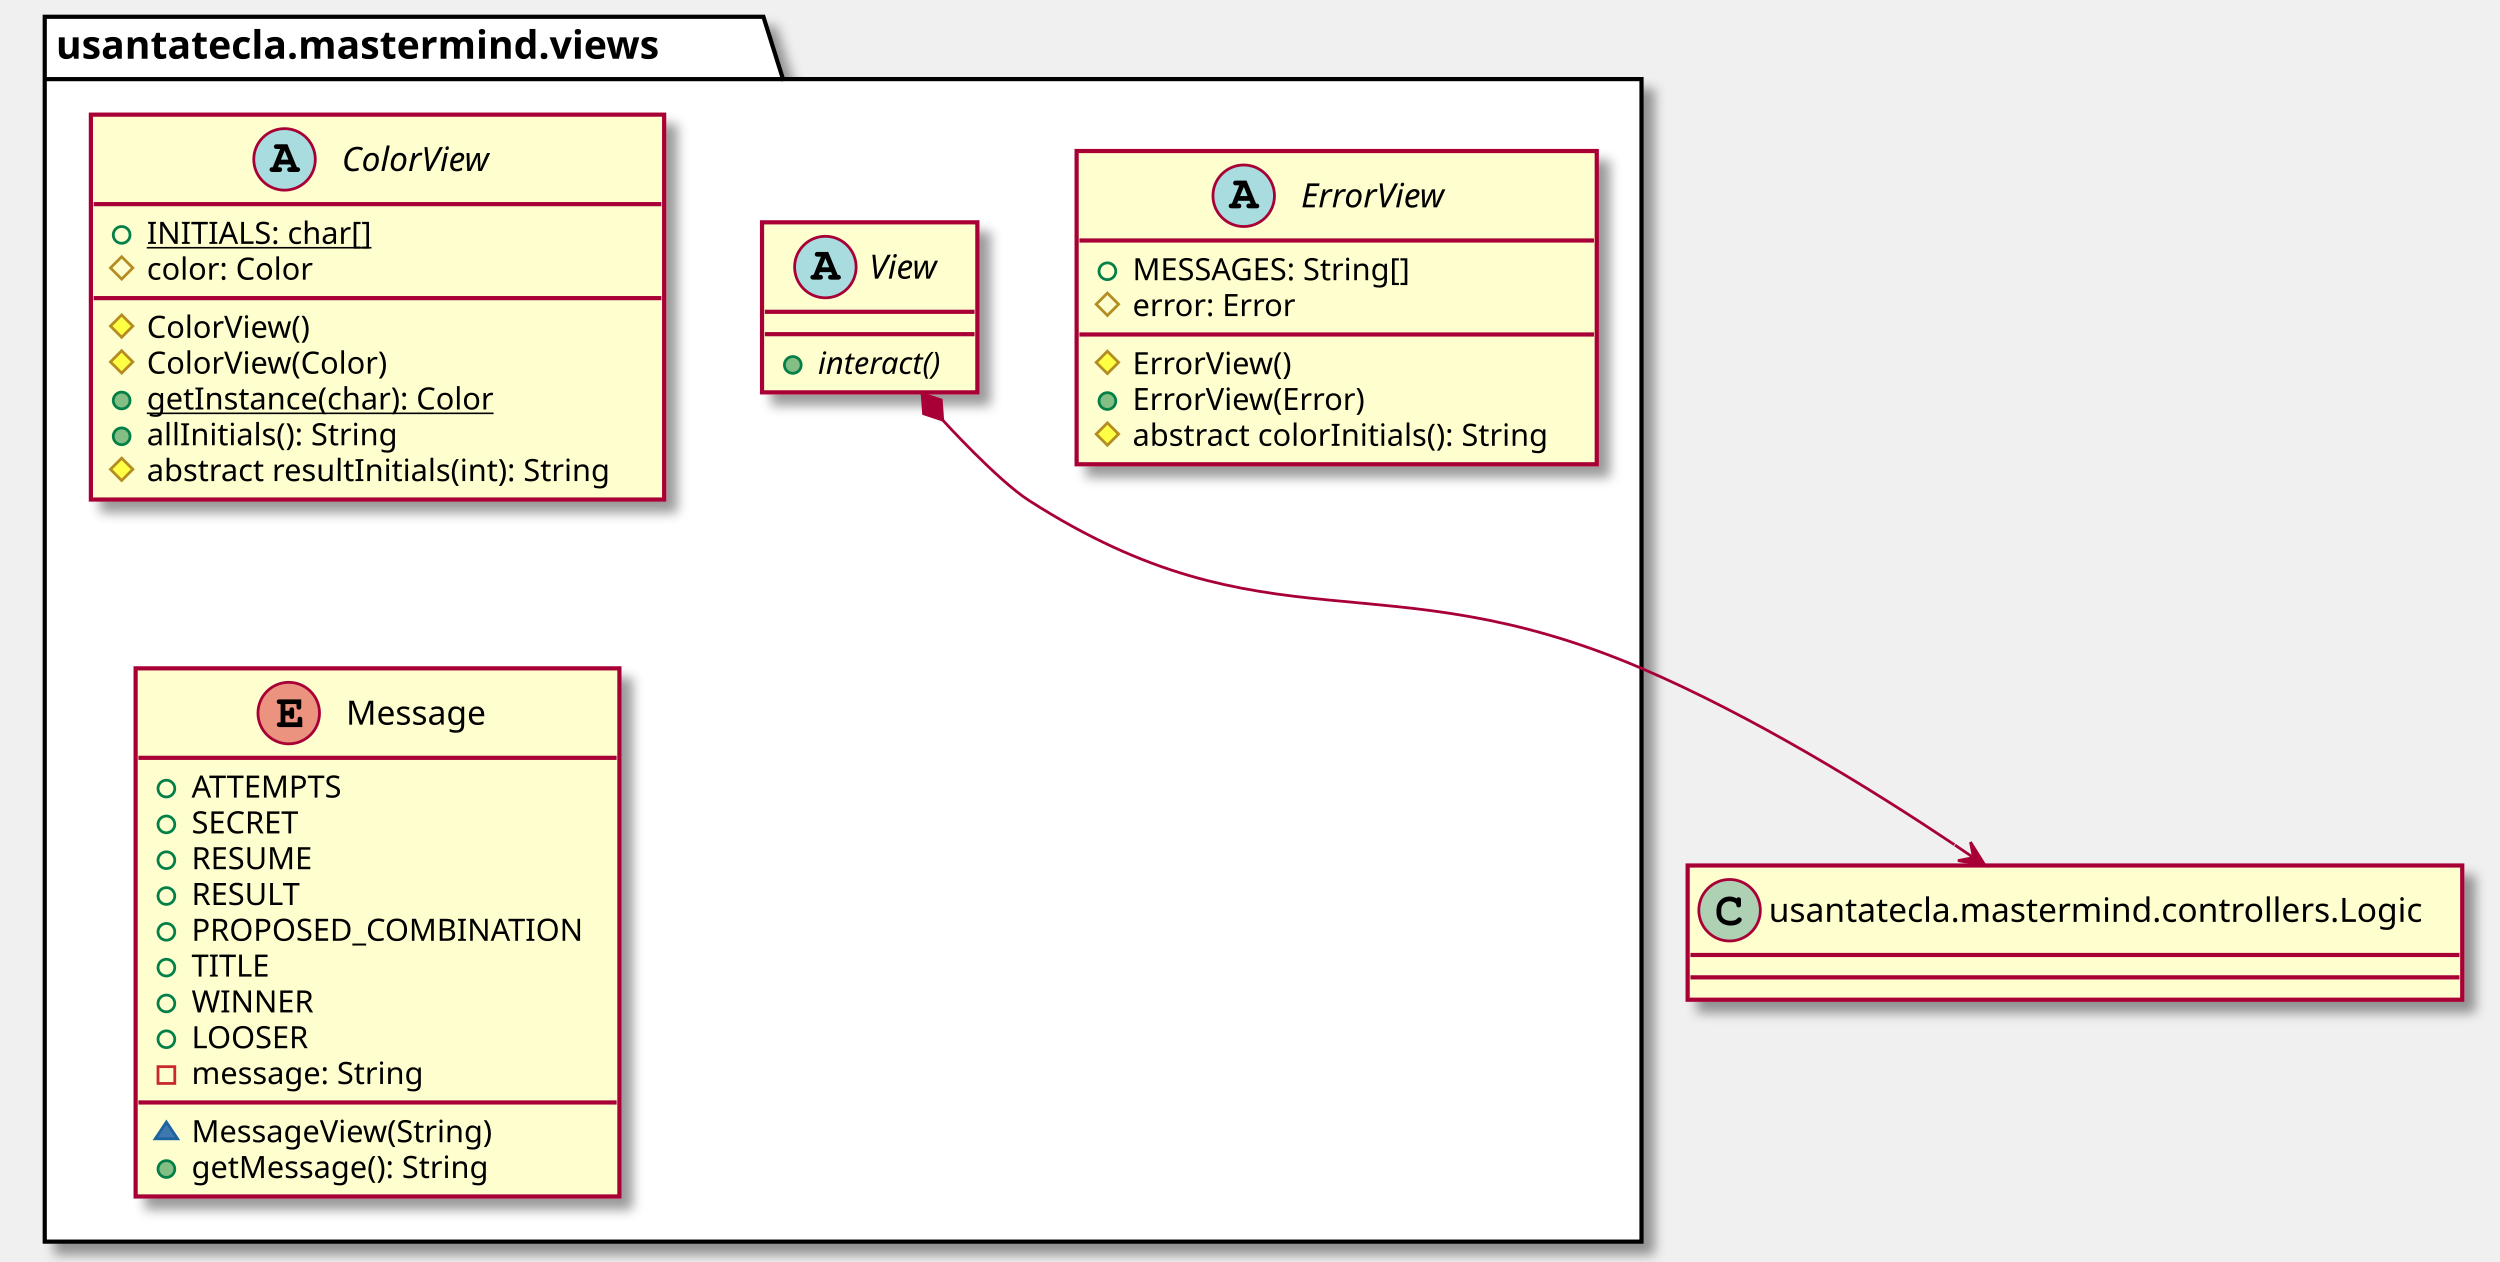
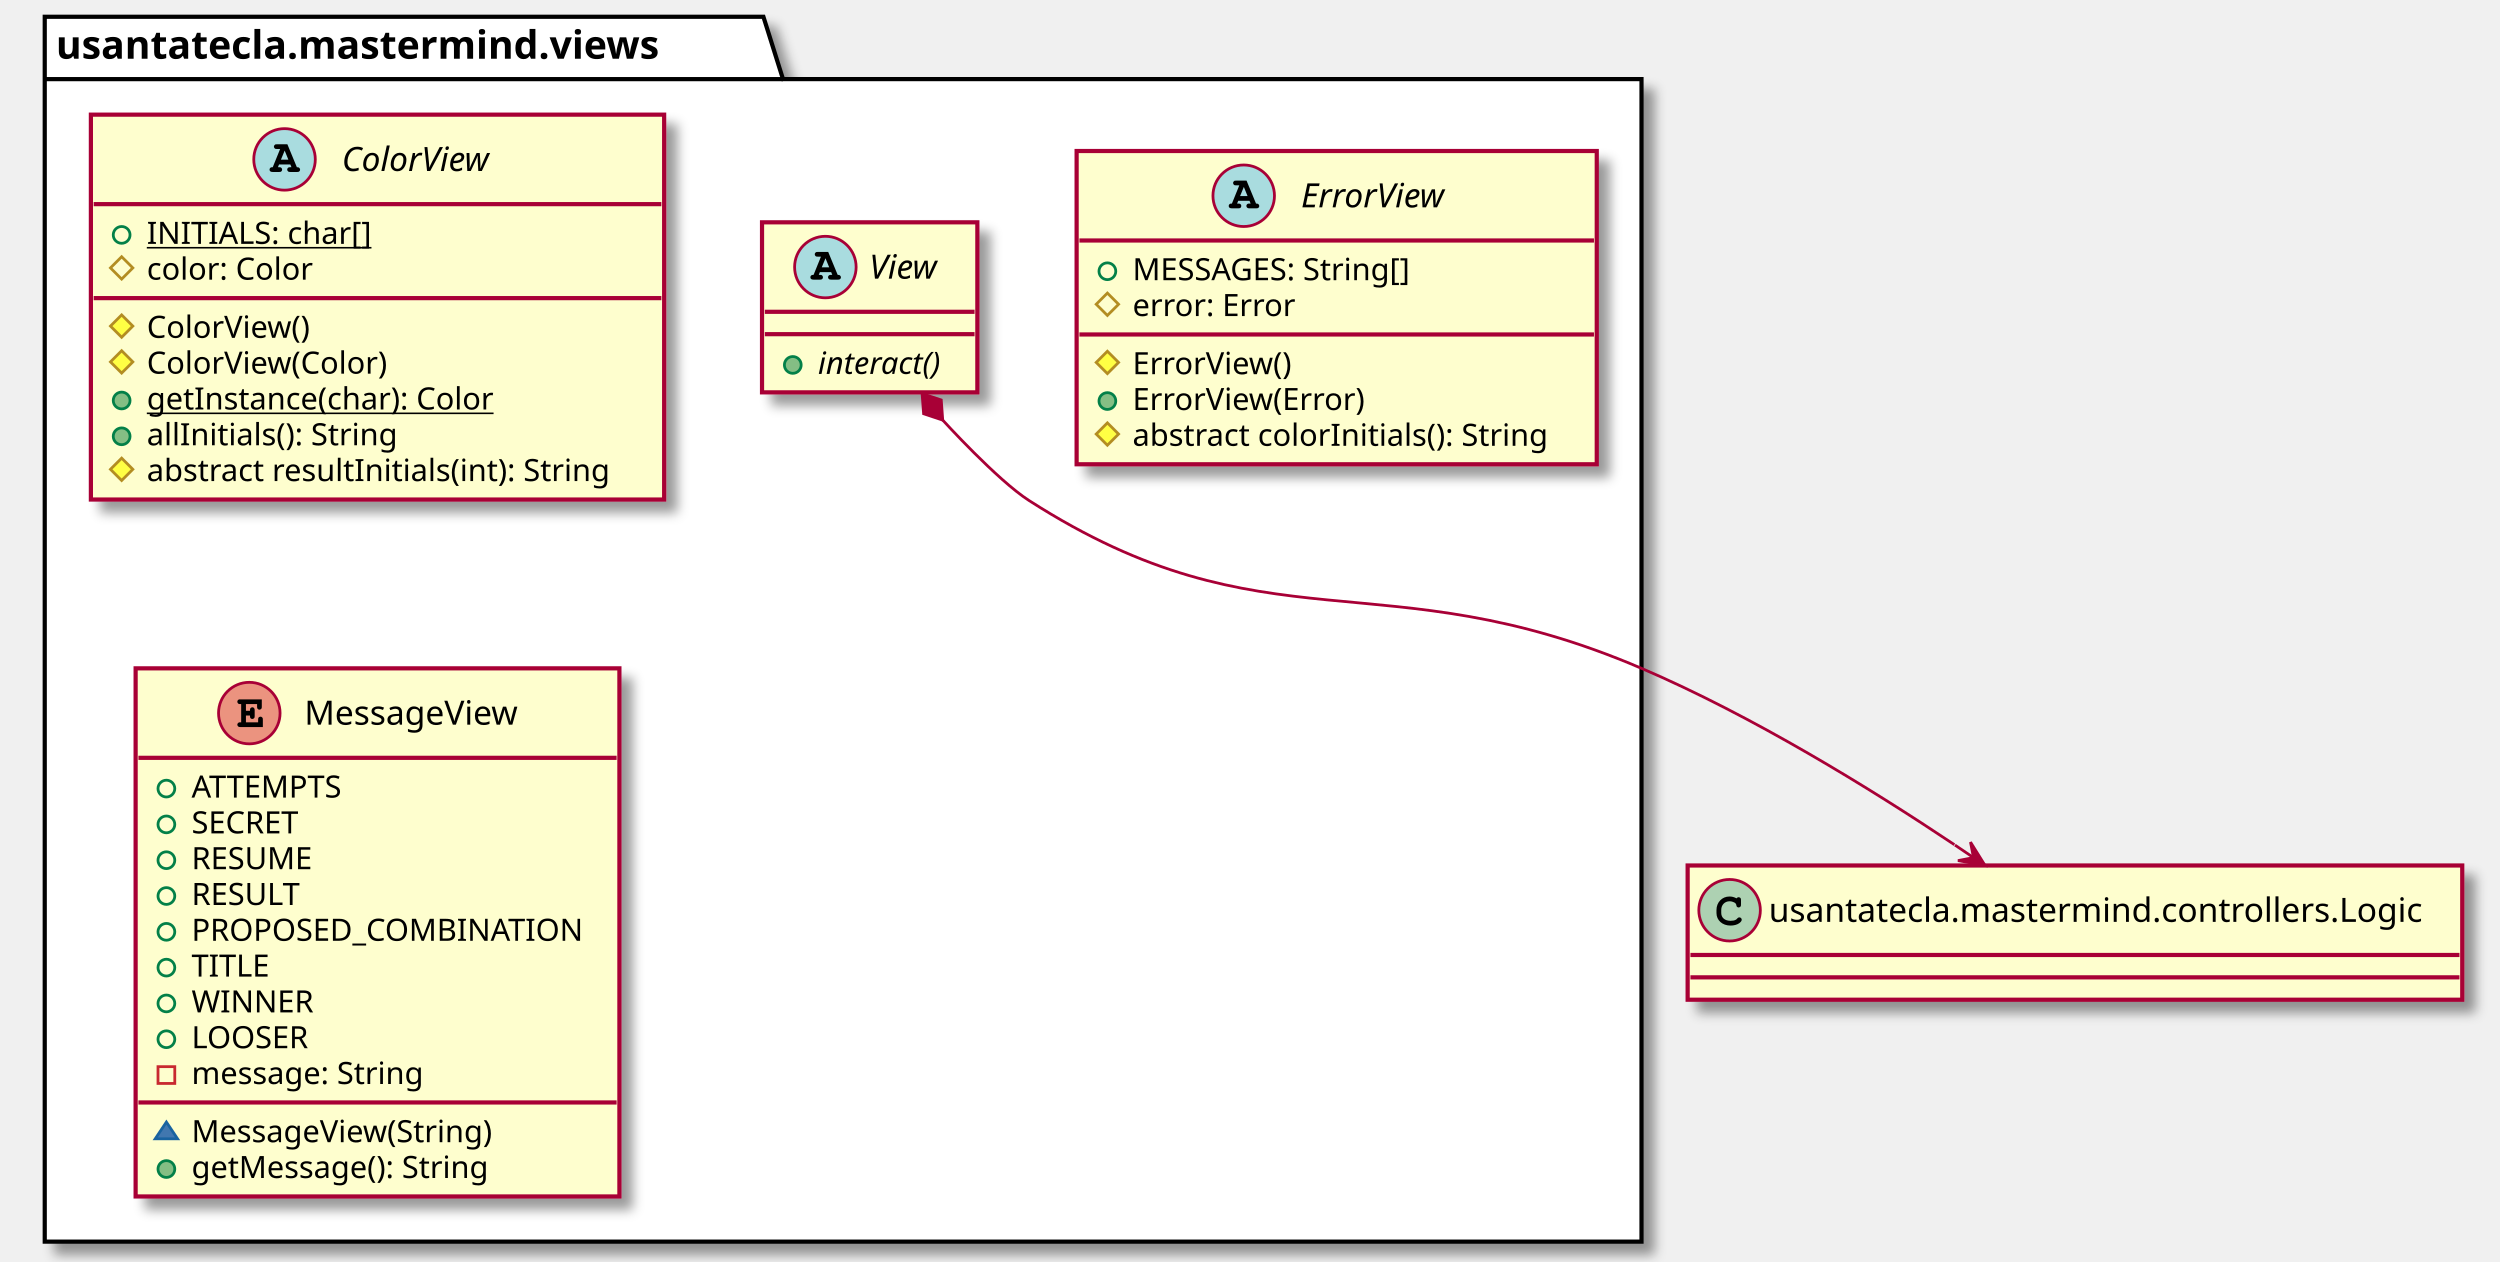
<svg xmlns="http://www.w3.org/2000/svg" contentScriptType="application/ecmascript" contentStyleType="text/css" height="451px" preserveAspectRatio="none" style="width:894px;height:451px;" version="1.1" viewBox="0 0 894 451" width="894px" zoomAndPan="magnify">
  <defs>
-     <filter height="300%" id="fxbnzpgttztbd" width="300%" x="-1" y="-1">
+     <filter height="300%" id="f1itkd1cobq4cy" width="300%" x="-1" y="-1">
      <feGaussianBlur result="blurOut" stdDeviation="2.0" />
      <feColorMatrix in="blurOut" result="blurOut2" type="matrix" values="0 0 0 0 0 0 0 0 0 0 0 0 0 0 0 0 0 0 .4 0" />
      <feOffset dx="4.0" dy="4.0" in="blurOut2" result="blurOut3" />
      <feBlend in="SourceGraphic" in2="blurOut3" mode="normal" />
    </filter>
  </defs>
  <g>
-     <polygon fill="#FFFFFF" filter="url(#fxbnzpgttztbd)" points="16,6,273,6,280,28.297,587,28.297,587,444,16,444,16,6" style="stroke:#000000;stroke-width:1.5;" />
+     <polygon fill="#FFFFFF" filter="url(#f1itkd1cobq4cy)" points="16,6,273,6,280,28.297,587,28.297,587,444,16,444,16,6" style="stroke:#000000;stroke-width:1.5;" />
    <line style="stroke:#000000;stroke-width:1.5;" x1="16" x2="280" y1="28.297" y2="28.297" />
    <text fill="#000000" font-family="sans-serif" font-size="14" font-weight="bold" lengthAdjust="spacingAndGlyphs" textLength="251" x="20" y="20.995">usantatecla.mastermind.views</text>
-     <rect codeLine="1" fill="#FEFECE" filter="url(#fxbnzpgttztbd)" height="137.633" id="usantatecla.mastermind.views.ColorView" style="stroke:#A80036;stroke-width:1.5;" width="205" x="32.5" y="41" />
+     <rect codeLine="1" fill="#FEFECE" filter="url(#f1itkd1cobq4cy)" height="137.633" id="usantatecla.mastermind.views.ColorView" style="stroke:#A80036;stroke-width:1.5;" width="205" x="32.5" y="41" />
    <ellipse cx="101.75" cy="57" fill="#A9DCDF" rx="11" ry="11" style="stroke:#A80036;stroke-width:1.0;" />
    <path d="M103.828,58.812 L104.219,59.797 L103.828,59.797 C103.375,59.797 103.266,59.812 103.109,59.922 C102.859,60.078 102.703,60.359 102.703,60.656 C102.703,60.922 102.844,61.172 103.062,61.328 C103.203,61.453 103.406,61.5 103.828,61.5 L106.188,61.5 C106.547,61.5 106.766,61.469 106.906,61.375 C107.156,61.234 107.312,60.938 107.312,60.656 C107.312,60.375 107.172,60.125 106.953,59.969 C106.781,59.828 106.625,59.797 106.156,59.797 L102.766,51.594 L99.094,51.594 C98.641,51.594 98.516,51.609 98.359,51.703 C98.109,51.875 97.953,52.156 97.953,52.438 C97.953,52.719 98.094,52.969 98.312,53.141 C98.484,53.25 98.656,53.281 99.094,53.281 L100.172,53.281 L97.531,59.797 C97.109,59.797 96.953,59.812 96.797,59.922 C96.547,60.078 96.391,60.359 96.391,60.656 C96.391,61.219 96.766,61.5 97.516,61.5 L99.781,61.5 C100.141,61.5 100.359,61.469 100.484,61.375 C100.75,61.234 100.891,60.938 100.891,60.656 C100.891,60.375 100.766,60.125 100.547,59.953 C100.375,59.828 100.234,59.797 99.781,59.797 L99.391,59.797 L99.781,58.812 L103.828,58.812 Z M103.125,57.109 L100.453,57.109 L101.797,53.844 L103.125,57.109 Z " fill="#000000" />
    <text fill="#000000" font-family="sans-serif" font-size="12" font-style="italic" lengthAdjust="spacingAndGlyphs" textLength="58" x="122.25" y="61.154">ColorView</text>
    <line style="stroke:#A80036;stroke-width:1.5;" x1="33.5" x2="236.5" y1="73" y2="73" />
    <ellipse cx="43.5" cy="84" fill="none" rx="3" ry="3" style="stroke:#038048;stroke-width:1.0;" />
    <text fill="#000000" font-family="sans-serif" font-size="11" lengthAdjust="spacingAndGlyphs" text-decoration="underline" textLength="85" x="52.5" y="87.21">INITIALS: char[]</text>
    <polygon fill="none" points="43.5,91.805,47.5,95.805,43.5,99.805,39.5,95.805" style="stroke:#B38D22;stroke-width:1.0;" />
    <text fill="#000000" font-family="sans-serif" font-size="11" lengthAdjust="spacingAndGlyphs" textLength="63" x="52.5" y="100.015">color: Color</text>
    <line style="stroke:#A80036;stroke-width:1.5;" x1="33.5" x2="236.5" y1="106.609" y2="106.609" />
    <polygon fill="#FFFF44" points="43.5,112.609,47.5,116.609,43.5,120.609,39.5,116.609" style="stroke:#B38D22;stroke-width:1.0;" />
    <text fill="#000000" font-family="sans-serif" font-size="11" lengthAdjust="spacingAndGlyphs" textLength="65" x="52.5" y="120.82">ColorView()</text>
    <polygon fill="#FFFF44" points="43.5,125.414,47.5,129.414,43.5,133.414,39.5,129.414" style="stroke:#B38D22;stroke-width:1.0;" />
    <text fill="#000000" font-family="sans-serif" font-size="11" lengthAdjust="spacingAndGlyphs" textLength="94" x="52.5" y="133.625">ColorView(Color)</text>
    <ellipse cx="43.5" cy="143.219" fill="#84BE84" rx="3" ry="3" style="stroke:#038048;stroke-width:1.0;" />
    <text fill="#000000" font-family="sans-serif" font-size="11" lengthAdjust="spacingAndGlyphs" text-decoration="underline" textLength="135" x="52.5" y="146.429">getInstance(char): Color</text>
    <ellipse cx="43.5" cy="156.023" fill="#84BE84" rx="3" ry="3" style="stroke:#038048;stroke-width:1.0;" />
    <text fill="#000000" font-family="sans-serif" font-size="11" lengthAdjust="spacingAndGlyphs" textLength="97" x="52.5" y="159.234">allInitials(): String</text>
    <polygon fill="#FFFF44" points="43.5,163.828,47.5,167.828,43.5,171.828,39.5,167.828" style="stroke:#B38D22;stroke-width:1.0;" />
    <text fill="#000000" font-family="sans-serif" font-size="11" lengthAdjust="spacingAndGlyphs" textLength="179" x="52.5" y="172.039">abstract resultInitials(int): String</text>
-     <rect codeLine="11" fill="#FEFECE" filter="url(#fxbnzpgttztbd)" height="112.023" id="usantatecla.mastermind.views.ErrorView" style="stroke:#A80036;stroke-width:1.5;" width="186" x="385" y="54" />
+     <rect codeLine="11" fill="#FEFECE" filter="url(#f1itkd1cobq4cy)" height="112.023" id="usantatecla.mastermind.views.ErrorView" style="stroke:#A80036;stroke-width:1.5;" width="186" x="385" y="54" />
    <ellipse cx="444.75" cy="70" fill="#A9DCDF" rx="11" ry="11" style="stroke:#A80036;stroke-width:1.0;" />
    <path d="M446.828,71.812 L447.219,72.797 L446.828,72.797 C446.375,72.797 446.266,72.812 446.109,72.922 C445.859,73.078 445.703,73.359 445.703,73.656 C445.703,73.922 445.844,74.172 446.062,74.328 C446.203,74.453 446.406,74.5 446.828,74.5 L449.188,74.5 C449.547,74.5 449.766,74.469 449.906,74.375 C450.156,74.234 450.312,73.938 450.312,73.656 C450.312,73.375 450.172,73.125 449.953,72.969 C449.781,72.828 449.625,72.797 449.156,72.797 L445.766,64.594 L442.094,64.594 C441.641,64.594 441.516,64.609 441.359,64.703 C441.109,64.875 440.953,65.156 440.953,65.438 C440.953,65.719 441.094,65.969 441.312,66.141 C441.484,66.25 441.656,66.281 442.094,66.281 L443.172,66.281 L440.531,72.797 C440.109,72.797 439.953,72.812 439.797,72.922 C439.547,73.078 439.391,73.359 439.391,73.656 C439.391,74.219 439.766,74.5 440.516,74.5 L442.781,74.5 C443.141,74.5 443.359,74.469 443.484,74.375 C443.75,74.234 443.891,73.938 443.891,73.656 C443.891,73.375 443.766,73.125 443.547,72.953 C443.375,72.828 443.234,72.797 442.781,72.797 L442.391,72.797 L442.781,71.812 L446.828,71.812 Z M446.125,70.109 L443.453,70.109 L444.797,66.844 L446.125,70.109 Z " fill="#000000" />
    <text fill="#000000" font-family="sans-serif" font-size="12" font-style="italic" lengthAdjust="spacingAndGlyphs" textLength="58" x="465.25" y="74.154">ErrorView</text>
    <line style="stroke:#A80036;stroke-width:1.5;" x1="386" x2="570" y1="86" y2="86" />
    <ellipse cx="396" cy="97" fill="none" rx="3" ry="3" style="stroke:#038048;stroke-width:1.0;" />
    <text fill="#000000" font-family="sans-serif" font-size="11" lengthAdjust="spacingAndGlyphs" textLength="112" x="405" y="100.21">MESSAGES: String[]</text>
    <polygon fill="none" points="396,104.805,400,108.805,396,112.805,392,108.805" style="stroke:#B38D22;stroke-width:1.0;" />
    <text fill="#000000" font-family="sans-serif" font-size="11" lengthAdjust="spacingAndGlyphs" textLength="60" x="405" y="113.015">error: Error</text>
    <line style="stroke:#A80036;stroke-width:1.5;" x1="386" x2="570" y1="119.609" y2="119.609" />
    <polygon fill="#FFFF44" points="396,125.609,400,129.609,396,133.609,392,129.609" style="stroke:#B38D22;stroke-width:1.0;" />
    <text fill="#000000" font-family="sans-serif" font-size="11" lengthAdjust="spacingAndGlyphs" textLength="62" x="405" y="133.82">ErrorView()</text>
    <ellipse cx="396" cy="143.414" fill="#84BE84" rx="3" ry="3" style="stroke:#038048;stroke-width:1.0;" />
    <text fill="#000000" font-family="sans-serif" font-size="11" lengthAdjust="spacingAndGlyphs" textLength="88" x="405" y="146.625">ErrorView(Error)</text>
    <polygon fill="#FFFF44" points="396,151.219,400,155.219,396,159.219,392,155.219" style="stroke:#B38D22;stroke-width:1.0;" />
    <text fill="#000000" font-family="sans-serif" font-size="11" lengthAdjust="spacingAndGlyphs" textLength="160" x="405" y="159.429">abstract colorInitials(): String</text>
-     <rect codeLine="19" fill="#FEFECE" filter="url(#fxbnzpgttztbd)" height="188.852" id="usantatecla.mastermind.views.Message" style="stroke:#A80036;stroke-width:1.5;" width="173" x="48.5" y="239" />
-     <ellipse cx="103.25" cy="255" fill="#EB937F" rx="11" ry="11" style="stroke:#A80036;stroke-width:1.0;" />
-     <path d="M102.047,255.875 L103.5,255.875 L103.5,255.984 C103.5,256.391 103.531,256.547 103.609,256.703 C103.766,256.953 104.047,257.109 104.344,257.109 C104.594,257.109 104.859,256.969 105.016,256.75 C105.141,256.594 105.172,256.438 105.172,255.984 L105.172,254.062 C105.172,253.906 105.172,253.859 105.156,253.703 C105.094,253.234 104.781,252.922 104.328,252.922 C104.078,252.922 103.812,253.062 103.641,253.281 C103.531,253.453 103.5,253.609 103.5,254.062 L103.5,254.188 L102.047,254.188 L102.047,251.781 L106.031,251.781 L106.031,252.641 C106.031,253.047 106.062,253.219 106.141,253.375 C106.312,253.625 106.594,253.781 106.875,253.781 C107.141,253.781 107.406,253.641 107.578,253.422 C107.688,253.25 107.719,253.109 107.719,252.641 L107.719,250.094 L100.094,250.094 C99.656,250.094 99.531,250.109 99.375,250.203 C99.125,250.359 98.969,250.656 98.969,250.938 C98.969,251.219 99.109,251.469 99.328,251.641 C99.484,251.75 99.672,251.781 100.094,251.781 L100.344,251.781 L100.344,258.297 L100.094,258.297 C99.688,258.297 99.531,258.312 99.375,258.422 C99.125,258.594 98.969,258.859 98.969,259.156 C98.969,259.422 99.109,259.672 99.328,259.828 C99.469,259.953 99.703,260 100.094,260 L108.094,260 L108.094,257.422 C108.094,256.984 108.062,256.844 107.984,256.688 C107.812,256.438 107.531,256.281 107.25,256.281 C106.984,256.281 106.719,256.391 106.547,256.641 C106.438,256.797 106.406,256.938 106.406,257.422 L106.406,258.297 L102.047,258.297 L102.047,255.875 Z " fill="#000000" />
-     <text fill="#000000" font-family="sans-serif" font-size="12" lengthAdjust="spacingAndGlyphs" textLength="55" x="123.75" y="259.154">Message</text>
+     <rect codeLine="19" fill="#FEFECE" filter="url(#f1itkd1cobq4cy)" height="188.852" id="usantatecla.mastermind.views.MessageView" style="stroke:#A80036;stroke-width:1.5;" width="173" x="48.5" y="239" />
+     <ellipse cx="89.15" cy="255" fill="#EB937F" rx="11" ry="11" style="stroke:#A80036;stroke-width:1.0;" />
+     <path d="M87.947,255.875 L89.4,255.875 L89.4,255.984 C89.4,256.391 89.431,256.547 89.509,256.703 C89.666,256.953 89.947,257.109 90.244,257.109 C90.494,257.109 90.759,256.969 90.916,256.75 C91.041,256.594 91.072,256.438 91.072,255.984 L91.072,254.062 C91.072,253.906 91.072,253.859 91.056,253.703 C90.994,253.234 90.681,252.922 90.228,252.922 C89.978,252.922 89.713,253.062 89.541,253.281 C89.431,253.453 89.4,253.609 89.4,254.062 L89.4,254.188 L87.947,254.188 L87.947,251.781 L91.931,251.781 L91.931,252.641 C91.931,253.047 91.963,253.219 92.041,253.375 C92.213,253.625 92.494,253.781 92.775,253.781 C93.041,253.781 93.306,253.641 93.478,253.422 C93.588,253.25 93.619,253.109 93.619,252.641 L93.619,250.094 L85.994,250.094 C85.556,250.094 85.431,250.109 85.275,250.203 C85.025,250.359 84.869,250.656 84.869,250.938 C84.869,251.219 85.009,251.469 85.228,251.641 C85.384,251.75 85.572,251.781 85.994,251.781 L86.244,251.781 L86.244,258.297 L85.994,258.297 C85.588,258.297 85.431,258.312 85.275,258.422 C85.025,258.594 84.869,258.859 84.869,259.156 C84.869,259.422 85.009,259.672 85.228,259.828 C85.369,259.953 85.603,260 85.994,260 L93.994,260 L93.994,257.422 C93.994,256.984 93.963,256.844 93.884,256.688 C93.713,256.438 93.431,256.281 93.15,256.281 C92.884,256.281 92.619,256.391 92.447,256.641 C92.338,256.797 92.306,256.938 92.306,257.422 L92.306,258.297 L87.947,258.297 L87.947,255.875 Z " fill="#000000" />
+     <text fill="#000000" font-family="sans-serif" font-size="12" lengthAdjust="spacingAndGlyphs" textLength="84" x="108.85" y="259.154">MessageView</text>
    <line style="stroke:#A80036;stroke-width:1.5;" x1="49.5" x2="220.5" y1="271" y2="271" />
    <ellipse cx="59.5" cy="282" fill="none" rx="3" ry="3" style="stroke:#038048;stroke-width:1.0;" />
    <text fill="#000000" font-family="sans-serif" font-size="11" lengthAdjust="spacingAndGlyphs" textLength="59" x="68.5" y="285.21">ATTEMPTS</text>
    <ellipse cx="59.5" cy="294.805" fill="none" rx="3" ry="3" style="stroke:#038048;stroke-width:1.0;" />
    <text fill="#000000" font-family="sans-serif" font-size="11" lengthAdjust="spacingAndGlyphs" textLength="44" x="68.5" y="298.015">SECRET</text>
    <ellipse cx="59.5" cy="307.609" fill="none" rx="3" ry="3" style="stroke:#038048;stroke-width:1.0;" />
    <text fill="#000000" font-family="sans-serif" font-size="11" lengthAdjust="spacingAndGlyphs" textLength="46" x="68.5" y="310.82">RESUME</text>
    <ellipse cx="59.5" cy="320.414" fill="none" rx="3" ry="3" style="stroke:#038048;stroke-width:1.0;" />
    <text fill="#000000" font-family="sans-serif" font-size="11" lengthAdjust="spacingAndGlyphs" textLength="43" x="68.5" y="323.625">RESULT</text>
    <ellipse cx="59.5" cy="333.219" fill="none" rx="3" ry="3" style="stroke:#038048;stroke-width:1.0;" />
    <text fill="#000000" font-family="sans-serif" font-size="11" lengthAdjust="spacingAndGlyphs" textLength="147" x="68.5" y="336.429">PROPOSED_COMBINATION</text>
    <ellipse cx="59.5" cy="346.023" fill="none" rx="3" ry="3" style="stroke:#038048;stroke-width:1.0;" />
    <text fill="#000000" font-family="sans-serif" font-size="11" lengthAdjust="spacingAndGlyphs" textLength="30" x="68.5" y="349.234">TITLE</text>
    <ellipse cx="59.5" cy="358.828" fill="none" rx="3" ry="3" style="stroke:#038048;stroke-width:1.0;" />
    <text fill="#000000" font-family="sans-serif" font-size="11" lengthAdjust="spacingAndGlyphs" textLength="44" x="68.5" y="362.039">WINNER</text>
    <ellipse cx="59.5" cy="371.633" fill="none" rx="3" ry="3" style="stroke:#038048;stroke-width:1.0;" />
    <text fill="#000000" font-family="sans-serif" font-size="11" lengthAdjust="spacingAndGlyphs" textLength="46" x="68.5" y="374.843">LOOSER</text>
    <rect fill="none" height="6" style="stroke:#C82930;stroke-width:1.0;" width="6" x="56.5" y="381.438" />
    <text fill="#000000" font-family="sans-serif" font-size="11" lengthAdjust="spacingAndGlyphs" textLength="93" x="68.5" y="387.648">message: String</text>
    <line style="stroke:#A80036;stroke-width:1.5;" x1="49.5" x2="220.5" y1="394.242" y2="394.242" />
    <polygon fill="#4177AF" points="59.5,401.242,55.5,407.242,63.5,407.242" style="stroke:#1963A0;stroke-width:1.0;" />
    <text fill="#000000" font-family="sans-serif" font-size="11" lengthAdjust="spacingAndGlyphs" textLength="120" x="68.5" y="408.453">MessageView(String)</text>
    <ellipse cx="59.5" cy="418.047" fill="#84BE84" rx="3" ry="3" style="stroke:#038048;stroke-width:1.0;" />
    <text fill="#000000" font-family="sans-serif" font-size="11" lengthAdjust="spacingAndGlyphs" textLength="118" x="68.5" y="421.257">getMessage(): String</text>
-     <rect codeLine="33" fill="#FEFECE" filter="url(#fxbnzpgttztbd)" height="60.805" id="usantatecla.mastermind.views.View" style="stroke:#A80036;stroke-width:1.5;" width="77" x="272.5" y="79.5" />
+     <rect codeLine="33" fill="#FEFECE" filter="url(#f1itkd1cobq4cy)" height="60.805" id="usantatecla.mastermind.views.View" style="stroke:#A80036;stroke-width:1.5;" width="77" x="272.5" y="79.5" />
    <ellipse cx="295.15" cy="95.5" fill="#A9DCDF" rx="11" ry="11" style="stroke:#A80036;stroke-width:1.0;" />
    <path d="M297.228,97.312 L297.619,98.297 L297.228,98.297 C296.775,98.297 296.666,98.312 296.509,98.422 C296.259,98.578 296.103,98.859 296.103,99.156 C296.103,99.422 296.244,99.672 296.462,99.828 C296.603,99.953 296.806,100 297.228,100 L299.587,100 C299.947,100 300.166,99.969 300.306,99.875 C300.556,99.734 300.712,99.438 300.712,99.156 C300.712,98.875 300.572,98.625 300.353,98.469 C300.181,98.328 300.025,98.297 299.556,98.297 L296.166,90.094 L292.494,90.094 C292.041,90.094 291.916,90.109 291.759,90.203 C291.509,90.375 291.353,90.656 291.353,90.938 C291.353,91.219 291.494,91.469 291.712,91.641 C291.884,91.75 292.056,91.781 292.494,91.781 L293.572,91.781 L290.931,98.297 C290.509,98.297 290.353,98.312 290.197,98.422 C289.947,98.578 289.791,98.859 289.791,99.156 C289.791,99.719 290.166,100 290.916,100 L293.181,100 C293.541,100 293.759,99.969 293.884,99.875 C294.15,99.734 294.291,99.438 294.291,99.156 C294.291,98.875 294.166,98.625 293.947,98.453 C293.775,98.328 293.634,98.297 293.181,98.297 L292.791,98.297 L293.181,97.312 L297.228,97.312 Z M296.525,95.609 L293.853,95.609 L295.197,92.344 L296.525,95.609 Z " fill="#000000" />
    <text fill="#000000" font-family="sans-serif" font-size="12" font-style="italic" lengthAdjust="spacingAndGlyphs" textLength="28" x="310.85" y="99.654">View</text>
    <line style="stroke:#A80036;stroke-width:1.5;" x1="273.5" x2="348.5" y1="111.5" y2="111.5" />
    <line style="stroke:#A80036;stroke-width:1.5;" x1="273.5" x2="348.5" y1="119.5" y2="119.5" />
    <ellipse cx="283.5" cy="130.5" fill="#84BE84" rx="3" ry="3" style="stroke:#038048;stroke-width:1.0;" />
    <text fill="#000000" font-family="sans-serif" font-size="11" font-style="italic" lengthAdjust="spacingAndGlyphs" textLength="51" x="292.5" y="133.71">interact()</text>
-     <rect codeLine="36" fill="#FEFECE" filter="url(#fxbnzpgttztbd)" height="48" id="Logic" style="stroke:#A80036;stroke-width:1.5;" width="277" x="603.5" y="309.5" />
+     <rect codeLine="36" fill="#FEFECE" filter="url(#f1itkd1cobq4cy)" height="48" id="Logic" style="stroke:#A80036;stroke-width:1.5;" width="277" x="603.5" y="309.5" />
    <ellipse cx="618.5" cy="325.5" fill="#ADD1B2" rx="11" ry="11" style="stroke:#A80036;stroke-width:1.0;" />
    <path d="M620.844,321.172 C619.906,320.734 619.312,320.594 618.438,320.594 C615.812,320.594 613.812,322.672 613.812,325.391 L613.812,326.516 C613.812,329.094 615.922,330.984 618.812,330.984 C620.031,330.984 621.188,330.688 621.938,330.141 C622.516,329.734 622.844,329.281 622.844,328.891 C622.844,328.438 622.453,328.047 621.984,328.047 C621.766,328.047 621.562,328.125 621.375,328.312 C620.922,328.797 620.922,328.797 620.734,328.891 C620.312,329.156 619.625,329.281 618.859,329.281 C616.812,329.281 615.516,328.188 615.516,326.484 L615.516,325.391 C615.516,323.609 616.766,322.297 618.5,322.297 C619.078,322.297 619.688,322.453 620.156,322.703 C620.641,322.984 620.812,323.203 620.906,323.609 C620.969,324.016 621,324.141 621.141,324.266 C621.281,324.406 621.516,324.516 621.734,324.516 C622,324.516 622.266,324.375 622.438,324.156 C622.547,324 622.578,323.812 622.578,323.391 L622.578,321.969 C622.578,321.531 622.562,321.406 622.469,321.25 C622.312,320.984 622.031,320.844 621.734,320.844 C621.438,320.844 621.234,320.938 621.016,321.25 L620.844,321.172 Z " fill="#000000" />
    <text fill="#000000" font-family="sans-serif" font-size="12" lengthAdjust="spacingAndGlyphs" textLength="245" x="632.5" y="329.654">usantatecla.mastermind.controllers.Logic</text>
    <line style="stroke:#A80036;stroke-width:1.5;" x1="604.5" x2="879.5" y1="341.5" y2="341.5" />
    <line style="stroke:#A80036;stroke-width:1.5;" x1="604.5" x2="879.5" y1="349.5" y2="349.5" />
    <path codeLine="40" d="M337.119,150.234 C337.119,150.234 356.622,171.702 368,179 C452.949,233.485 494.248,199.226 587,239 C626.825,256.078 668.716,281.884 698.893,302.061 " fill="none" id="usantatecla.mastermind.views.View-Logic" style="stroke:#A80036;stroke-width:1.0;" />
    <polygon fill="#A80036" points="709.857,309.489,704.649,301.13,705.717,306.685,700.162,307.753,709.857,309.489" style="stroke:#A80036;stroke-width:1.0;" />
    <line style="stroke:#A80036;stroke-width:1.0;" x1="705.717" x2="699.094" y1="306.685" y2="302.197" />
    <polygon fill="#A80036" points="329.747,140.766,330.277,147.958,337.119,150.234,336.589,143.043,329.747,140.766" style="stroke:#A80036;stroke-width:1.0;" />
  </g>
</svg>
